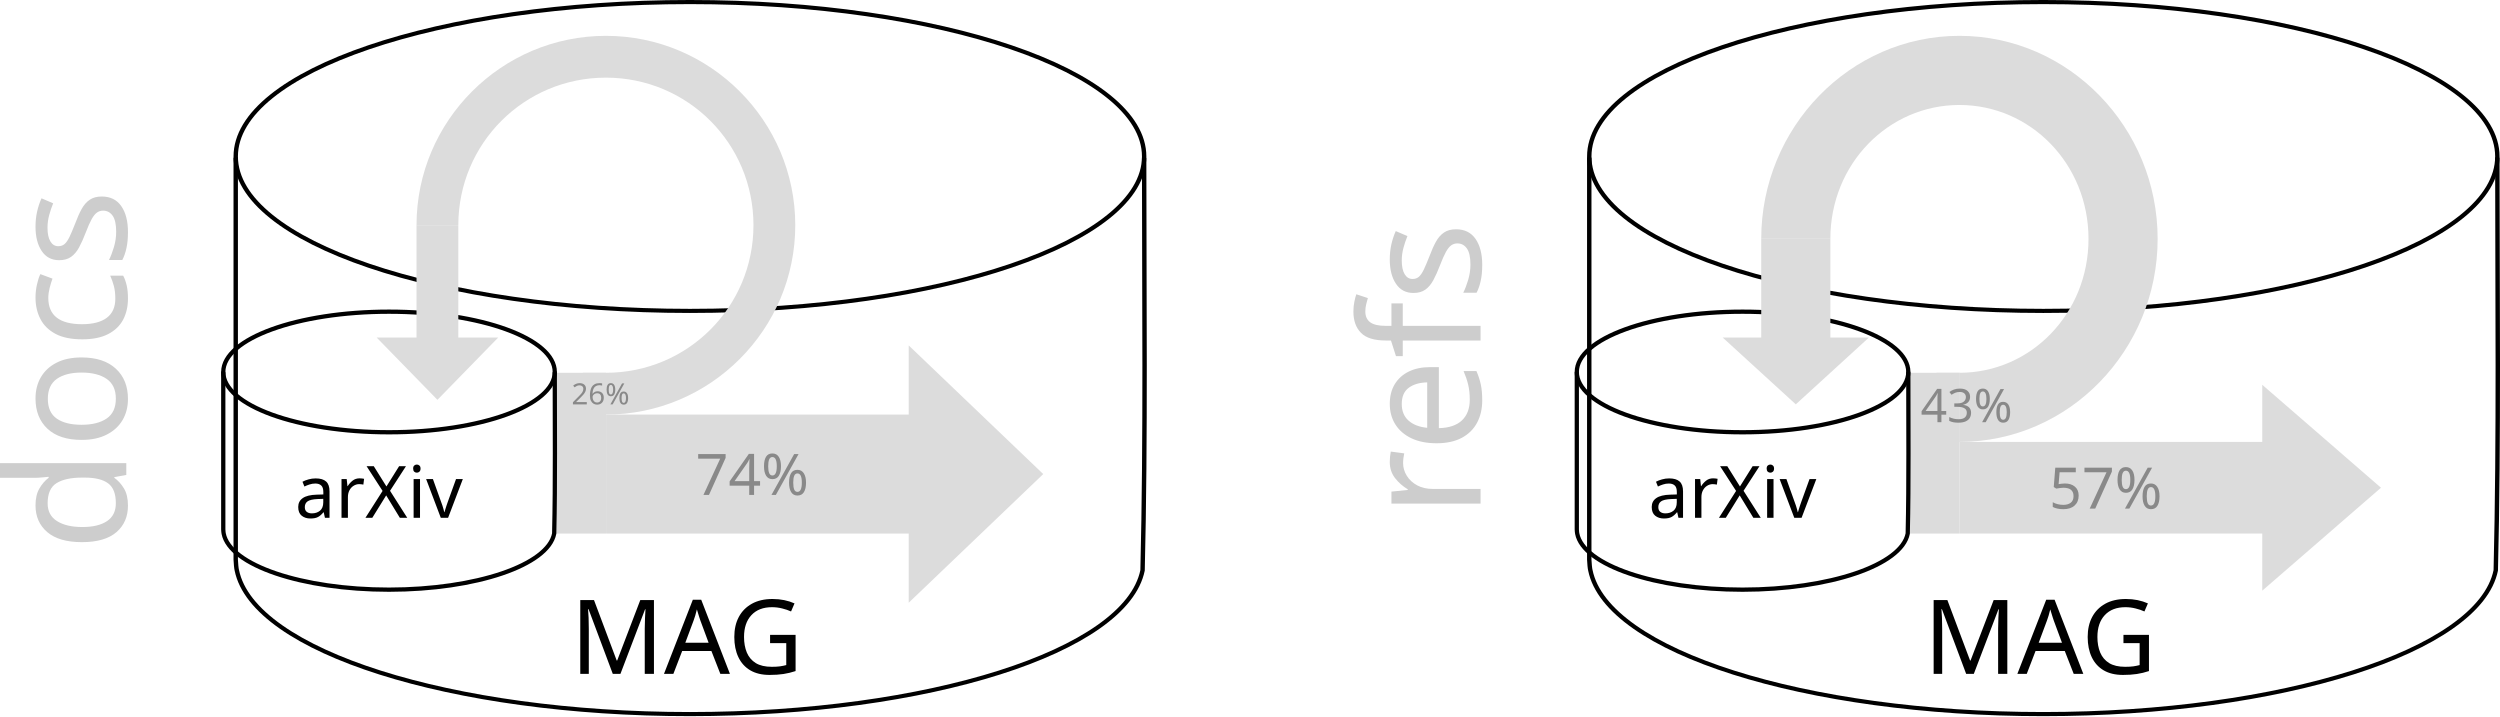
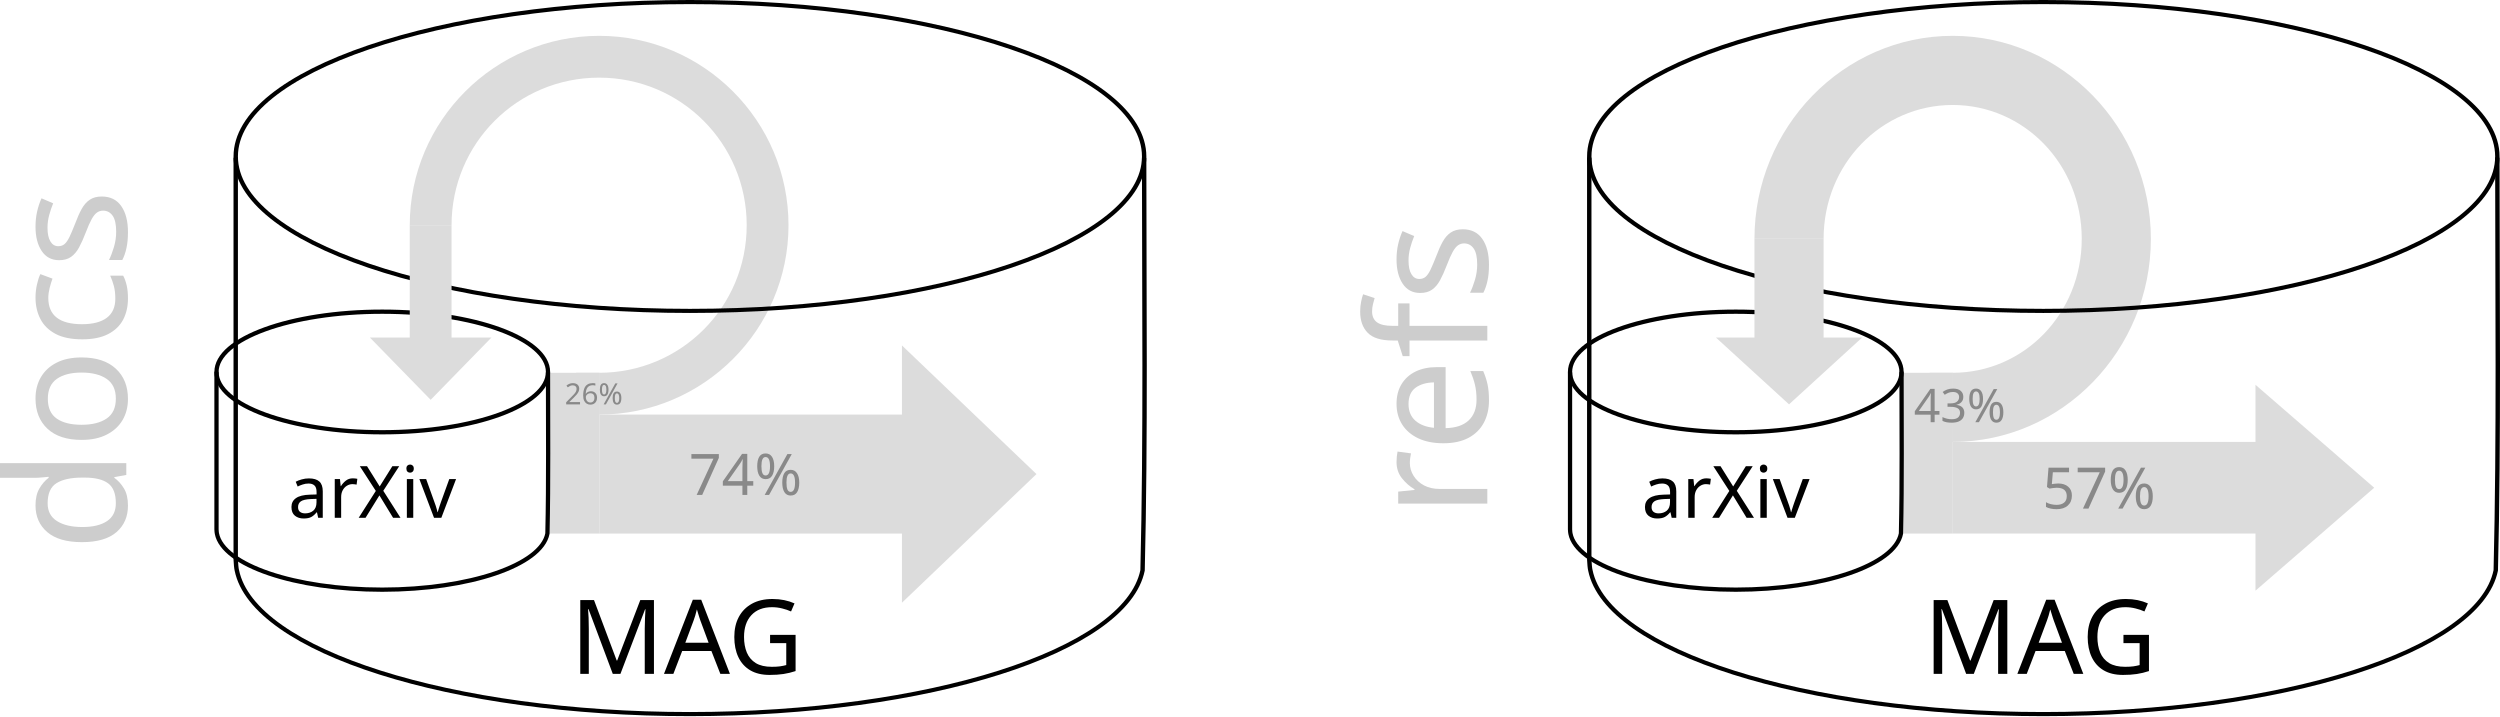
<svg xmlns="http://www.w3.org/2000/svg" width="586.446mm" height="167.995mm" viewBox="0 0 586.446 167.995" version="1.1" id="svg8">
  <defs id="defs2">
    <marker orient="auto" refY="0" refX="0" id="TriangleOutL" style="overflow:visible">
      <path id="path1068" d="M 5.77,0 -2.88,5 V -5 Z" style="fill:#000000;fill-opacity:1;fill-rule:evenodd;stroke:#000000;stroke-width:1pt;stroke-opacity:1" transform="scale(0.8)" />
    </marker>
    <marker orient="auto" refY="0" refX="0" id="Arrow2Lend" style="overflow:visible">
      <path id="path947" style="fill:#000000;fill-opacity:1;fill-rule:evenodd;stroke:#000000;stroke-width:0.625;stroke-linejoin:round;stroke-opacity:1" d="M 8.719,4.034 -2.207,0.016 8.719,-4.002 c -1.745,2.372 -1.735,5.617 -6e-7,8.035 z" transform="matrix(-1.1,0,0,-1.1,-1.1,0)" />
    </marker>
    <marker orient="auto" refY="0" refX="0" id="Arrow1Lend" style="overflow:visible">
      <path id="path929" d="M 0,0 5,-5 -12.5,0 5,5 Z" style="fill:#000000;fill-opacity:1;fill-rule:evenodd;stroke:#000000;stroke-width:1pt;stroke-opacity:1" transform="matrix(-0.8,0,0,-0.8,-10,0)" />
    </marker>
    <marker orient="auto" refY="0" refX="0" id="Arrow1Lend-4" style="overflow:visible">
      <path id="path929-1" d="M 0,0 5,-5 -12.5,0 5,5 Z" style="fill:#000000;fill-opacity:1;fill-rule:evenodd;stroke:#000000;stroke-width:1pt;stroke-opacity:1" transform="matrix(-0.8,0,0,-0.8,-10,0)" />
    </marker>
    <marker orient="auto" refY="0" refX="0" id="Arrow1Lend-0" style="overflow:visible">
      <path id="path929-9" d="M 0,0 5,-5 -12.5,0 5,5 Z" style="fill:#000000;fill-opacity:1;fill-rule:evenodd;stroke:#000000;stroke-width:1pt;stroke-opacity:1" transform="matrix(-0.8,0,0,-0.8,-10,0)" />
    </marker>
    <marker orient="auto" refY="0" refX="0" id="Arrow1Lend-4-7" style="overflow:visible">
      <path id="path929-1-1" d="M 0,0 5,-5 -12.5,0 5,5 Z" style="fill:#000000;fill-opacity:1;fill-rule:evenodd;stroke:#000000;stroke-width:1pt;stroke-opacity:1" transform="matrix(-0.8,0,0,-0.8,-10,0)" />
    </marker>
    <marker orient="auto" refY="0" refX="0" id="Arrow1Lend-4-7-8" style="overflow:visible">
      <path id="path929-1-1-0" d="M 0,0 5,-5 -12.5,0 5,5 Z" style="fill:#000000;fill-opacity:1;fill-rule:evenodd;stroke:#000000;stroke-width:1pt;stroke-opacity:1" transform="matrix(-0.8,0,0,-0.8,-10,0)" />
    </marker>
    <marker orient="auto" refY="0" refX="0" id="Arrow1Lend-4-7-8-2" style="overflow:visible">
      <path id="path929-1-1-0-1" d="M 0,0 5,-5 -12.5,0 5,5 Z" style="fill:#000000;fill-opacity:1;fill-rule:evenodd;stroke:#000000;stroke-width:1pt;stroke-opacity:1" transform="matrix(-0.8,0,0,-0.8,-10,0)" />
    </marker>
    <marker orient="auto" refY="0" refX="0" id="Arrow1Lend-4-7-7" style="overflow:visible">
      <path id="path929-1-1-5" d="M 0,0 5,-5 -12.5,0 5,5 Z" style="fill:#000000;fill-opacity:1;fill-rule:evenodd;stroke:#000000;stroke-width:1pt;stroke-opacity:1" transform="matrix(-0.8,0,0,-0.8,-10,0)" />
    </marker>
    <marker orient="auto" refY="0" refX="0" id="Arrow1Lend-0-1" style="overflow:visible">
      <path id="path929-9-7" d="M 0,0 5,-5 -12.5,0 5,5 Z" style="fill:#000000;fill-opacity:1;fill-rule:evenodd;stroke:#000000;stroke-width:1pt;stroke-opacity:1" transform="matrix(-0.8,0,0,-0.8,-10,0)" />
    </marker>
    <marker orient="auto" refY="0" refX="0" id="Arrow1Lend-4-4" style="overflow:visible">
      <path id="path929-1-17" d="M 0,0 5,-5 -12.5,0 5,5 Z" style="fill:#000000;fill-opacity:1;fill-rule:evenodd;stroke:#000000;stroke-width:1pt;stroke-opacity:1" transform="matrix(-0.8,0,0,-0.8,-10,0)" />
    </marker>
    <marker orient="auto" refY="0" refX="0" id="Arrow1Lend-1" style="overflow:visible">
      <path id="path929-11" d="M 0,0 5,-5 -12.5,0 5,5 Z" style="fill:#000000;fill-opacity:1;fill-rule:evenodd;stroke:#000000;stroke-width:1pt;stroke-opacity:1" transform="matrix(-0.8,0,0,-0.8,-10,0)" />
    </marker>
    <marker orient="auto" refY="0" refX="0" id="Arrow1Lend-4-7-8-2-9" style="overflow:visible">
      <path id="path929-1-1-0-1-4" d="M 0,0 5,-5 -12.5,0 5,5 Z" style="fill:#000000;fill-opacity:1;fill-rule:evenodd;stroke:#000000;stroke-width:1pt;stroke-opacity:1" transform="matrix(-0.8,0,0,-0.8,-10,0)" />
    </marker>
    <marker orient="auto" refY="0" refX="0" id="Arrow1Lend-0-7" style="overflow:visible">
      <path id="path929-9-1" d="M 0,0 5,-5 -12.5,0 5,5 Z" style="fill:#ff0f0f;fill-opacity:1;fill-rule:evenodd;stroke:#ff0f0f;stroke-width:1pt;stroke-opacity:1" transform="matrix(-0.8,0,0,-0.8,-10,0)" />
    </marker>
    <marker orient="auto" refY="0" refX="0" id="Arrow1Lend-0-7-3" style="overflow:visible">
      <path id="path929-9-1-3" d="M 0,0 5,-5 -12.5,0 5,5 Z" style="fill:#ff0f0f;fill-opacity:1;fill-rule:evenodd;stroke:#ff0f0f;stroke-width:1pt;stroke-opacity:1" transform="matrix(-0.8,0,0,-0.8,-10,0)" />
    </marker>
    <marker orient="auto" refY="0" refX="0" id="Arrow1Lend-0-7-5" style="overflow:visible">
      <path id="path929-9-1-1" d="M 0,0 5,-5 -12.5,0 5,5 Z" style="fill:#ff0f0f;fill-opacity:1;fill-rule:evenodd;stroke:#ff0f0f;stroke-width:1pt;stroke-opacity:1" transform="matrix(-0.8,0,0,-0.8,-10,0)" />
    </marker>
    <marker orient="auto" refY="0" refX="0" id="Arrow1Lend-0-7-5-8" style="overflow:visible">
      <path id="path929-9-1-1-7" d="M 0,0 5,-5 -12.5,0 5,5 Z" style="fill:#ff0f0f;fill-opacity:1;fill-rule:evenodd;stroke:#ff0f0f;stroke-width:1pt;stroke-opacity:1" transform="matrix(-0.8,0,0,-0.8,-10,0)" />
    </marker>
    <marker style="overflow:visible" id="TriangleOutL-8" refX="0" refY="0" orient="auto">
      <path transform="scale(0.8)" style="fill:#000000;fill-opacity:1;fill-rule:evenodd;stroke:#000000;stroke-width:1pt;stroke-opacity:1" d="M 5.77,0 -2.88,5 V -5 Z" id="path1068-4" />
    </marker>
    <marker style="overflow:visible" id="Arrow2Lend-5" refX="0" refY="0" orient="auto">
      <path transform="matrix(-1.1,0,0,-1.1,-1.1,0)" d="M 8.719,4.034 -2.207,0.016 8.719,-4.002 c -1.745,2.372 -1.735,5.617 -6e-7,8.035 z" style="fill:#000000;fill-opacity:1;fill-rule:evenodd;stroke:#000000;stroke-width:0.625;stroke-linejoin:round;stroke-opacity:1" id="path947-0" />
    </marker>
    <marker style="overflow:visible" id="Arrow1Lend-3" refX="0" refY="0" orient="auto">
      <path transform="matrix(-0.8,0,0,-0.8,-10,0)" style="fill:#000000;fill-opacity:1;fill-rule:evenodd;stroke:#000000;stroke-width:1pt;stroke-opacity:1" d="M 0,0 5,-5 -12.5,0 5,5 Z" id="path929-6" />
    </marker>
    <marker style="overflow:visible" id="Arrow1Lend-4-1" refX="0" refY="0" orient="auto">
      <path transform="matrix(-0.8,0,0,-0.8,-10,0)" style="fill:#000000;fill-opacity:1;fill-rule:evenodd;stroke:#000000;stroke-width:1pt;stroke-opacity:1" d="M 0,0 5,-5 -12.5,0 5,5 Z" id="path929-1-0" />
    </marker>
    <marker style="overflow:visible" id="Arrow1Lend-0-6" refX="0" refY="0" orient="auto">
      <path transform="matrix(-0.8,0,0,-0.8,-10,0)" style="fill:#000000;fill-opacity:1;fill-rule:evenodd;stroke:#000000;stroke-width:1pt;stroke-opacity:1" d="M 0,0 5,-5 -12.5,0 5,5 Z" id="path929-9-3" />
    </marker>
    <marker style="overflow:visible" id="Arrow1Lend-4-7-2" refX="0" refY="0" orient="auto">
      <path transform="matrix(-0.8,0,0,-0.8,-10,0)" style="fill:#000000;fill-opacity:1;fill-rule:evenodd;stroke:#000000;stroke-width:1pt;stroke-opacity:1" d="M 0,0 5,-5 -12.5,0 5,5 Z" id="path929-1-1-06" />
    </marker>
    <marker style="overflow:visible" id="Arrow1Lend-4-7-8-1" refX="0" refY="0" orient="auto">
      <path transform="matrix(-0.8,0,0,-0.8,-10,0)" style="fill:#000000;fill-opacity:1;fill-rule:evenodd;stroke:#000000;stroke-width:1pt;stroke-opacity:1" d="M 0,0 5,-5 -12.5,0 5,5 Z" id="path929-1-1-0-5" />
    </marker>
    <marker style="overflow:visible" id="Arrow1Lend-4-7-8-2-5" refX="0" refY="0" orient="auto">
      <path transform="matrix(-0.8,0,0,-0.8,-10,0)" style="fill:#000000;fill-opacity:1;fill-rule:evenodd;stroke:#000000;stroke-width:1pt;stroke-opacity:1" d="M 0,0 5,-5 -12.5,0 5,5 Z" id="path929-1-1-0-1-47" />
    </marker>
    <marker style="overflow:visible" id="Arrow1Lend-4-7-7-6" refX="0" refY="0" orient="auto">
      <path transform="matrix(-0.8,0,0,-0.8,-10,0)" style="fill:#000000;fill-opacity:1;fill-rule:evenodd;stroke:#000000;stroke-width:1pt;stroke-opacity:1" d="M 0,0 5,-5 -12.5,0 5,5 Z" id="path929-1-1-5-5" />
    </marker>
    <marker style="overflow:visible" id="Arrow1Lend-0-1-6" refX="0" refY="0" orient="auto">
      <path transform="matrix(-0.8,0,0,-0.8,-10,0)" style="fill:#000000;fill-opacity:1;fill-rule:evenodd;stroke:#000000;stroke-width:1pt;stroke-opacity:1" d="M 0,0 5,-5 -12.5,0 5,5 Z" id="path929-9-7-9" />
    </marker>
    <marker style="overflow:visible" id="Arrow1Lend-4-4-3" refX="0" refY="0" orient="auto">
      <path transform="matrix(-0.8,0,0,-0.8,-10,0)" style="fill:#000000;fill-opacity:1;fill-rule:evenodd;stroke:#000000;stroke-width:1pt;stroke-opacity:1" d="M 0,0 5,-5 -12.5,0 5,5 Z" id="path929-1-17-7" />
    </marker>
    <marker style="overflow:visible" id="Arrow1Lend-1-4" refX="0" refY="0" orient="auto">
      <path transform="matrix(-0.8,0,0,-0.8,-10,0)" style="fill:#000000;fill-opacity:1;fill-rule:evenodd;stroke:#000000;stroke-width:1pt;stroke-opacity:1" d="M 0,0 5,-5 -12.5,0 5,5 Z" id="path929-11-5" />
    </marker>
    <marker style="overflow:visible" id="Arrow1Lend-4-7-8-2-9-2" refX="0" refY="0" orient="auto">
      <path transform="matrix(-0.8,0,0,-0.8,-10,0)" style="fill:#000000;fill-opacity:1;fill-rule:evenodd;stroke:#000000;stroke-width:1pt;stroke-opacity:1" d="M 0,0 5,-5 -12.5,0 5,5 Z" id="path929-1-1-0-1-4-5" />
    </marker>
    <marker style="overflow:visible" id="Arrow1Lend-0-7-4" refX="0" refY="0" orient="auto">
      <path transform="matrix(-0.8,0,0,-0.8,-10,0)" style="fill:#ff0f0f;fill-opacity:1;fill-rule:evenodd;stroke:#ff0f0f;stroke-width:1pt;stroke-opacity:1" d="M 0,0 5,-5 -12.5,0 5,5 Z" id="path929-9-1-7" />
    </marker>
    <marker style="overflow:visible" id="Arrow1Lend-0-7-3-4" refX="0" refY="0" orient="auto">
      <path transform="matrix(-0.8,0,0,-0.8,-10,0)" style="fill:#ff0f0f;fill-opacity:1;fill-rule:evenodd;stroke:#ff0f0f;stroke-width:1pt;stroke-opacity:1" d="M 0,0 5,-5 -12.5,0 5,5 Z" id="path929-9-1-3-4" />
    </marker>
    <marker style="overflow:visible" id="Arrow1Lend-0-7-5-3" refX="0" refY="0" orient="auto">
      <path transform="matrix(-0.8,0,0,-0.8,-10,0)" style="fill:#ff0f0f;fill-opacity:1;fill-rule:evenodd;stroke:#ff0f0f;stroke-width:1pt;stroke-opacity:1" d="M 0,0 5,-5 -12.5,0 5,5 Z" id="path929-9-1-1-0" />
    </marker>
    <marker style="overflow:visible" id="Arrow1Lend-0-7-5-8-7" refX="0" refY="0" orient="auto">
      <path transform="matrix(-0.8,0,0,-0.8,-10,0)" style="fill:#ff0f0f;fill-opacity:1;fill-rule:evenodd;stroke:#ff0f0f;stroke-width:1pt;stroke-opacity:1" d="M 0,0 5,-5 -12.5,0 5,5 Z" id="path929-9-1-1-7-8" />
    </marker>
    <marker style="overflow:visible" id="TriangleOutL-6" refX="0" refY="0" orient="auto">
      <path transform="scale(0.8)" style="fill:#000000;fill-opacity:1;fill-rule:evenodd;stroke:#000000;stroke-width:1pt;stroke-opacity:1" d="M 5.77,0 -2.88,5 V -5 Z" id="path1068-49" />
    </marker>
    <marker style="overflow:visible" id="Arrow2Lend-50" refX="0" refY="0" orient="auto">
      <path transform="matrix(-1.1,0,0,-1.1,-1.1,0)" d="M 8.719,4.034 -2.207,0.016 8.719,-4.002 c -1.745,2.372 -1.735,5.617 -6e-7,8.035 z" style="fill:#000000;fill-opacity:1;fill-rule:evenodd;stroke:#000000;stroke-width:0.625;stroke-linejoin:round;stroke-opacity:1" id="path947-4" />
    </marker>
    <marker style="overflow:visible" id="Arrow1Lend-8" refX="0" refY="0" orient="auto">
      <path transform="matrix(-0.8,0,0,-0.8,-10,0)" style="fill:#000000;fill-opacity:1;fill-rule:evenodd;stroke:#000000;stroke-width:1pt;stroke-opacity:1" d="M 0,0 5,-5 -12.5,0 5,5 Z" id="path929-7" />
    </marker>
    <marker style="overflow:visible" id="Arrow1Lend-4-17" refX="0" refY="0" orient="auto">
      <path transform="matrix(-0.8,0,0,-0.8,-10,0)" style="fill:#000000;fill-opacity:1;fill-rule:evenodd;stroke:#000000;stroke-width:1pt;stroke-opacity:1" d="M 0,0 5,-5 -12.5,0 5,5 Z" id="path929-1-2" />
    </marker>
    <marker style="overflow:visible" id="Arrow1Lend-0-72" refX="0" refY="0" orient="auto">
      <path transform="matrix(-0.8,0,0,-0.8,-10,0)" style="fill:#000000;fill-opacity:1;fill-rule:evenodd;stroke:#000000;stroke-width:1pt;stroke-opacity:1" d="M 0,0 5,-5 -12.5,0 5,5 Z" id="path929-9-2" />
    </marker>
    <marker style="overflow:visible" id="Arrow1Lend-4-7-6" refX="0" refY="0" orient="auto">
      <path transform="matrix(-0.8,0,0,-0.8,-10,0)" style="fill:#000000;fill-opacity:1;fill-rule:evenodd;stroke:#000000;stroke-width:1pt;stroke-opacity:1" d="M 0,0 5,-5 -12.5,0 5,5 Z" id="path929-1-1-1" />
    </marker>
    <marker style="overflow:visible" id="Arrow1Lend-4-7-8-0" refX="0" refY="0" orient="auto">
      <path transform="matrix(-0.8,0,0,-0.8,-10,0)" style="fill:#000000;fill-opacity:1;fill-rule:evenodd;stroke:#000000;stroke-width:1pt;stroke-opacity:1" d="M 0,0 5,-5 -12.5,0 5,5 Z" id="path929-1-1-0-6" />
    </marker>
    <marker style="overflow:visible" id="Arrow1Lend-4-7-8-2-1" refX="0" refY="0" orient="auto">
      <path transform="matrix(-0.8,0,0,-0.8,-10,0)" style="fill:#000000;fill-opacity:1;fill-rule:evenodd;stroke:#000000;stroke-width:1pt;stroke-opacity:1" d="M 0,0 5,-5 -12.5,0 5,5 Z" id="path929-1-1-0-1-5" />
    </marker>
    <marker style="overflow:visible" id="Arrow1Lend-4-7-7-9" refX="0" refY="0" orient="auto">
      <path transform="matrix(-0.8,0,0,-0.8,-10,0)" style="fill:#000000;fill-opacity:1;fill-rule:evenodd;stroke:#000000;stroke-width:1pt;stroke-opacity:1" d="M 0,0 5,-5 -12.5,0 5,5 Z" id="path929-1-1-5-4" />
    </marker>
    <marker style="overflow:visible" id="Arrow1Lend-0-1-9" refX="0" refY="0" orient="auto">
      <path transform="matrix(-0.8,0,0,-0.8,-10,0)" style="fill:#000000;fill-opacity:1;fill-rule:evenodd;stroke:#000000;stroke-width:1pt;stroke-opacity:1" d="M 0,0 5,-5 -12.5,0 5,5 Z" id="path929-9-7-0" />
    </marker>
    <marker style="overflow:visible" id="Arrow1Lend-4-4-9" refX="0" refY="0" orient="auto">
      <path transform="matrix(-0.8,0,0,-0.8,-10,0)" style="fill:#000000;fill-opacity:1;fill-rule:evenodd;stroke:#000000;stroke-width:1pt;stroke-opacity:1" d="M 0,0 5,-5 -12.5,0 5,5 Z" id="path929-1-17-1" />
    </marker>
    <marker style="overflow:visible" id="Arrow1Lend-1-7" refX="0" refY="0" orient="auto">
      <path transform="matrix(-0.8,0,0,-0.8,-10,0)" style="fill:#000000;fill-opacity:1;fill-rule:evenodd;stroke:#000000;stroke-width:1pt;stroke-opacity:1" d="M 0,0 5,-5 -12.5,0 5,5 Z" id="path929-11-7" />
    </marker>
    <marker style="overflow:visible" id="Arrow1Lend-4-7-8-2-9-1" refX="0" refY="0" orient="auto">
      <path transform="matrix(-0.8,0,0,-0.8,-10,0)" style="fill:#000000;fill-opacity:1;fill-rule:evenodd;stroke:#000000;stroke-width:1pt;stroke-opacity:1" d="M 0,0 5,-5 -12.5,0 5,5 Z" id="path929-1-1-0-1-4-1" />
    </marker>
    <marker style="overflow:visible" id="Arrow1Lend-0-7-59" refX="0" refY="0" orient="auto">
      <path transform="matrix(-0.8,0,0,-0.8,-10,0)" style="fill:#ff0f0f;fill-opacity:1;fill-rule:evenodd;stroke:#ff0f0f;stroke-width:1pt;stroke-opacity:1" d="M 0,0 5,-5 -12.5,0 5,5 Z" id="path929-9-1-77" />
    </marker>
    <marker style="overflow:visible" id="Arrow1Lend-0-7-3-6" refX="0" refY="0" orient="auto">
      <path transform="matrix(-0.8,0,0,-0.8,-10,0)" style="fill:#ff0f0f;fill-opacity:1;fill-rule:evenodd;stroke:#ff0f0f;stroke-width:1pt;stroke-opacity:1" d="M 0,0 5,-5 -12.5,0 5,5 Z" id="path929-9-1-3-7" />
    </marker>
    <marker style="overflow:visible" id="Arrow1Lend-0-7-5-36" refX="0" refY="0" orient="auto">
      <path transform="matrix(-0.8,0,0,-0.8,-10,0)" style="fill:#ff0f0f;fill-opacity:1;fill-rule:evenodd;stroke:#ff0f0f;stroke-width:1pt;stroke-opacity:1" d="M 0,0 5,-5 -12.5,0 5,5 Z" id="path929-9-1-1-5" />
    </marker>
    <marker style="overflow:visible" id="Arrow1Lend-0-7-5-8-6" refX="0" refY="0" orient="auto">
      <path transform="matrix(-0.8,0,0,-0.8,-10,0)" style="fill:#ff0f0f;fill-opacity:1;fill-rule:evenodd;stroke:#ff0f0f;stroke-width:1pt;stroke-opacity:1" d="M 0,0 5,-5 -12.5,0 5,5 Z" id="path929-9-1-1-7-3" />
    </marker>
  </defs>
  <g id="layer1" transform="translate(1899.983,2645.301)">
    <text xml:space="preserve" style="font-style:normal;font-weight:normal;font-size:11.116px;line-height:1.25;font-family:sans-serif;letter-spacing:0px;word-spacing:0px;fill:#000000;fill-opacity:1;stroke:none;stroke-width:0.265" x="-1766.222" y="-2487.226" id="text886-3-3-8-4">
      <tspan id="tspan884-8-7-7-3" x="-1766.222" y="-2487.226" style="font-size:24.252px;stroke-width:0.265">MAG</tspan>
    </text>
+     <path style="color:#000000;font-style:normal;font-variant:normal;font-weight:normal;font-stretch:normal;font-size:medium;line-height:normal;font-family:sans-serif;font-variant-ligatures:normal;font-variant-position:normal;font-variant-caps:normal;font-variant-numeric:normal;font-variant-alternates:normal;font-feature-settings:normal;text-indent:0;text-align:start;text-decoration:none;text-decoration-line:none;text-decoration-style:solid;text-decoration-color:#000000;letter-spacing:normal;word-spacing:normal;text-transform:none;writing-mode:lr-tb;direction:ltr;text-orientation:mixed;dominant-baseline:auto;baseline-shift:baseline;text-anchor:start;white-space:normal;shape-padding:0;clip-rule:nonzero;display:inline;overflow:visible;visibility:visible;opacity:1;isolation:auto;mix-blend-mode:normal;color-interpolation:sRGB;color-interpolation-filters:linearRGB;solid-color:#000000;solid-opacity:1;vector-effect:none;fill:#dcdcdc;fill-opacity:1;fill-rule:nonzero;stroke:none;stroke-width:9.805;stroke-linecap:butt;stroke-linejoin:miter;stroke-miterlimit:4;stroke-dasharray:none;stroke-dashoffset:0;stroke-opacity:1;color-rendering:auto;image-rendering:auto;shape-rendering:auto;text-rendering:auto;enable-background:accumulate" d="m -1759.441,-2548.048 c 24.476,0 44.424,-19.946 44.424,-44.422 0,-24.476 -19.948,-44.424 -44.424,-44.424 -24.476,0 -44.422,19.948 -44.422,44.424 m 0,0 h 9.805 c 0,-19.177 15.441,-34.617 34.617,-34.617 19.177,0 34.617,15.441 34.617,34.617 0,19.177 -15.441,34.615 -34.617,34.615 v 9.807" id="path5967" />
    <g id="g4044" transform="matrix(2.740293,0,0,2.561359,-1121.831,-2945.978)" style="stroke-width:0.377">
      <path id="path858-3-3-5" d="m -263.788,131.912 v 36.734 c 0.011,0.33 0.057,0.84 0.095,0.979 1.415,7.413 18.359,13.164 38.787,13.164 20.413,-0.008 37.334,-5.757 38.747,-13.164 0.282,-12.254 0.135,-25.215 0.135,-37.713" style="fill:none;fill-opacity:1;stroke:#000000;stroke-width:0.377;stroke-linecap:round;stroke-linejoin:round;stroke-miterlimit:4;stroke-dasharray:none;stroke-dashoffset:0;stroke-opacity:1" />
      <ellipse ry="14.143" rx="38.882" cy="131.721" cx="-224.905" id="path858-7-8" style="fill:none;fill-opacity:1;stroke:#000000;stroke-width:0.377;stroke-linecap:round;stroke-linejoin:round;stroke-miterlimit:4;stroke-dasharray:none;stroke-dashoffset:0;stroke-opacity:1" />
    </g>
-     <path style="color:#000000;font-style:normal;font-variant:normal;font-weight:normal;font-stretch:normal;font-size:medium;line-height:normal;font-family:sans-serif;font-variant-ligatures:normal;font-variant-position:normal;font-variant-caps:normal;font-variant-numeric:normal;font-variant-alternates:normal;font-feature-settings:normal;text-indent:0;text-align:start;text-decoration:none;text-decoration-line:none;text-decoration-style:solid;text-decoration-color:#000000;letter-spacing:normal;word-spacing:normal;text-transform:none;writing-mode:lr-tb;direction:ltr;text-orientation:mixed;dominant-baseline:auto;baseline-shift:baseline;text-anchor:start;white-space:normal;shape-padding:0;clip-rule:nonzero;display:inline;overflow:visible;visibility:visible;opacity:1;isolation:auto;mix-blend-mode:normal;color-interpolation:sRGB;color-interpolation-filters:linearRGB;solid-color:#000000;solid-opacity:1;vector-effect:none;fill:#dcdcdc;fill-opacity:1;fill-rule:nonzero;stroke:none;stroke-width:9.805;stroke-linecap:butt;stroke-linejoin:miter;stroke-miterlimit:4;stroke-dasharray:none;stroke-dashoffset:0;stroke-opacity:1;color-rendering:auto;image-rendering:auto;shape-rendering:auto;text-rendering:auto;enable-background:accumulate" d="m -1757.854,-2548.048 c 24.476,0 44.424,-19.946 44.424,-44.422 0,-24.476 -19.948,-44.424 -44.424,-44.424 -24.476,0 -44.422,19.948 -44.422,44.424 m 0,0 h 9.805 c 0,-19.177 15.441,-34.617 34.617,-34.617 19.177,0 34.617,15.441 34.617,34.617 0,19.177 -15.441,34.615 -34.617,34.615 v 9.807" id="path5967" />
-     <rect style="fill:#dcdcdc;fill-opacity:1;stroke:none;stroke-width:1;stroke-linecap:round;stroke-linejoin:round;stroke-miterlimit:4;stroke-dasharray:12, 12;stroke-dashoffset:0;stroke-opacity:1" id="rect3566-2-3" width="12.03" height="37.713" x="-1769.844" y="-2557.853" />
-     <g id="g1393">
-       <path id="path858-3-3" d="m -1847.61,-2557.854 v 36.734 c 0.011,0.33 0.057,0.84 0.095,0.979 1.415,7.413 18.359,13.164 38.787,13.164 20.413,-0.01 37.334,-5.757 38.747,-13.164 0.281,-12.254 0.135,-25.215 0.135,-37.713" style="fill:none;fill-opacity:1;stroke:#000000;stroke-width:1;stroke-linecap:round;stroke-linejoin:round;stroke-miterlimit:4;stroke-dasharray:none;stroke-dashoffset:0;stroke-opacity:1" />
-       <ellipse ry="14.143" rx="38.882" cy="-2558.044" cx="-1808.727" id="path858-7" style="fill:none;fill-opacity:1;stroke:#000000;stroke-width:1;stroke-linecap:round;stroke-linejoin:round;stroke-miterlimit:4;stroke-dasharray:none;stroke-dashoffset:0;stroke-opacity:1" />
-     </g>
-     <text xml:space="preserve" style="font-style:normal;font-weight:normal;font-size:7.761px;line-height:1.25;font-family:sans-serif;letter-spacing:0px;word-spacing:0px;fill:#000000;fill-opacity:1;stroke:none;stroke-width:0.265" x="-1830.808" y="-2523.843" id="text886-3-3-8">
-       <tspan id="tspan884-8-7-7" x="-1830.808" y="-2523.843" style="font-size:16.933px;stroke-width:0.265">arXiv</tspan>
-     </text>
-     <path style="fill:#dcdcdc;fill-opacity:1;stroke:none;stroke-width:1;stroke-linecap:round;stroke-linejoin:round;stroke-miterlimit:4;stroke-dasharray:12, 12;stroke-dashoffset:0;stroke-opacity:1" d="m -1757.815,-2557.853 v 9.805 h -5.428 v -9.805 z" id="rect3566-2-3-7" />
-     <rect style="fill:#dcdcdc;fill-opacity:1;stroke:none;stroke-width:1;stroke-linecap:round;stroke-linejoin:round;stroke-miterlimit:4;stroke-dasharray:12, 12;stroke-dashoffset:0;stroke-opacity:1" id="rect3566-2-3-7-5" width="71.454" height="27.908" x="-1757.813" y="-2548.048" />
-     <g transform="translate(54.66669,-2257.269)" id="g5926-27" style="fill:#dcdcdc;fill-opacity:1;stroke:none">
-       <path style="fill:#dcdcdc;fill-opacity:1;fill-rule:evenodd;stroke:none;stroke-width:2.852pt;stroke-opacity:1" d="m -1852.038,-294.239 -14.26,-14.616 h 28.52 z" id="path5932-0" />
-     </g>
-     <g transform="matrix(2.566161,0,0,2.116262,3097.462,-1906.58)" id="g5926-9" style="fill:#dcdcdc;fill-opacity:1;stroke:none;stroke-width:0.429">
-       <path style="fill:#dcdcdc;fill-opacity:1;fill-rule:evenodd;stroke:none;stroke-width:1.224pt;stroke-opacity:1" d="m -1852.076,-296.52 -12.297,14.26 v -28.52 z" id="path5932-3" />
-     </g>
-     <text xml:space="preserve" style="font-style:normal;font-weight:normal;font-size:4.621px;line-height:1.25;font-family:sans-serif;letter-spacing:0px;word-spacing:0px;fill:#898989;fill-opacity:1;stroke:none;stroke-width:0.265" x="-1736.802" y="-2529.2" id="text3500-7-6">
-       <tspan id="tspan3498-9-0" x="-1736.802" y="-2529.2" style="font-size:13.443px;fill:#898989;fill-opacity:1;stroke-width:0.265">74%</tspan>
-     </text>
-     <text xml:space="preserve" style="font-style:normal;font-weight:normal;font-size:2.369px;line-height:1.25;font-family:sans-serif;letter-spacing:0px;word-spacing:0px;fill:#898989;fill-opacity:1;stroke:none;stroke-width:0.265" x="-1765.915" y="-2550.442" id="text3500-7-6-6">
-       <tspan id="tspan3498-9-0-2" x="-1765.915" y="-2550.442" style="font-size:6.891px;fill:#898989;fill-opacity:1;stroke-width:0.265">26%</tspan>
-     </text>
-     <path style="fill:#dcdcdc;fill-opacity:1;stroke:none;stroke-width:1;stroke-linecap:round;stroke-linejoin:round;stroke-miterlimit:4;stroke-dasharray:12, 12;stroke-dashoffset:0;stroke-opacity:1" d="m -1792.471,-2564.979 h -9.805 v -27.499 h 9.805 z" id="rect3566-2-3-7-1" />
    <text xml:space="preserve" style="font-style:normal;font-weight:normal;font-size:11.116px;line-height:1.25;font-family:sans-serif;letter-spacing:0px;word-spacing:0px;fill:#000000;fill-opacity:1;stroke:none;stroke-width:0.265" x="-1448.751" y="-2487.226" id="text886-3-3-8-4-2">
      <tspan id="tspan884-8-7-7-3-3" x="-1448.751" y="-2487.226" style="font-size:24.252px;stroke-width:0.265">MAG</tspan>
    </text>
+     <path style="color:#000000;font-style:normal;font-variant:normal;font-weight:normal;font-stretch:normal;font-size:medium;line-height:normal;font-family:sans-serif;font-variant-ligatures:normal;font-variant-position:normal;font-variant-caps:normal;font-variant-numeric:normal;font-variant-alternates:normal;font-feature-settings:normal;text-indent:0;text-align:start;text-decoration:none;text-decoration-line:none;text-decoration-style:solid;text-decoration-color:#000000;letter-spacing:normal;word-spacing:normal;text-transform:none;writing-mode:lr-tb;direction:ltr;text-orientation:mixed;dominant-baseline:auto;baseline-shift:baseline;text-anchor:start;white-space:normal;shape-padding:0;clip-rule:nonzero;display:inline;overflow:visible;visibility:visible;opacity:1;isolation:auto;mix-blend-mode:normal;color-interpolation:sRGB;color-interpolation-filters:linearRGB;solid-color:#000000;solid-opacity:1;vector-effect:none;fill:#dcdcdc;fill-opacity:1;fill-rule:nonzero;stroke:none;stroke-width:16.217;stroke-linecap:butt;stroke-linejoin:miter;stroke-miterlimit:4;stroke-dasharray:none;stroke-dashoffset:0;stroke-opacity:1;color-rendering:auto;image-rendering:auto;shape-rendering:auto;text-rendering:auto;enable-background:accumulate" d="m -1441.929,-2541.637 c 25.712,0 46.494,-21.546 46.494,-47.629 0,-26.083 -20.783,-47.629 -46.494,-47.629 -25.712,0 -46.494,21.546 -46.494,47.629 h 16.217 c 0,-17.57 13.589,-31.41 30.277,-31.41 16.688,0 30.277,13.84 30.277,31.41 0,17.57 -13.589,31.412 -30.277,31.412 z" id="path6255" />
    <g id="g4044-3" transform="matrix(2.739282,0,0,2.561359,-804.5879,-2945.978)" style="stroke-width:0.378">
      <path id="path858-3-3-5-6" d="m -263.788,131.912 v 36.734 c 0.011,0.33 0.057,0.84 0.095,0.979 1.415,7.413 18.359,13.164 38.787,13.164 20.413,-0.008 37.334,-5.757 38.747,-13.164 0.282,-12.254 0.135,-25.215 0.135,-37.713" style="fill:none;fill-opacity:1;stroke:#000000;stroke-width:0.378;stroke-linecap:round;stroke-linejoin:round;stroke-miterlimit:4;stroke-dasharray:none;stroke-dashoffset:0;stroke-opacity:1" />
      <ellipse ry="14.143" rx="38.882" cy="131.721" cx="-224.905" id="path858-7-8-1" style="fill:none;fill-opacity:1;stroke:#000000;stroke-width:0.378;stroke-linecap:round;stroke-linejoin:round;stroke-miterlimit:4;stroke-dasharray:none;stroke-dashoffset:0;stroke-opacity:1" />
    </g>
-     <path style="color:#000000;font-style:normal;font-variant:normal;font-weight:normal;font-stretch:normal;font-size:medium;line-height:normal;font-family:sans-serif;font-variant-ligatures:normal;font-variant-position:normal;font-variant-caps:normal;font-variant-numeric:normal;font-variant-alternates:normal;font-feature-settings:normal;text-indent:0;text-align:start;text-decoration:none;text-decoration-line:none;text-decoration-style:solid;text-decoration-color:#000000;letter-spacing:normal;word-spacing:normal;text-transform:none;writing-mode:lr-tb;direction:ltr;text-orientation:mixed;dominant-baseline:auto;baseline-shift:baseline;text-anchor:start;white-space:normal;shape-padding:0;clip-rule:nonzero;display:inline;overflow:visible;visibility:visible;opacity:1;isolation:auto;mix-blend-mode:normal;color-interpolation:sRGB;color-interpolation-filters:linearRGB;solid-color:#000000;solid-opacity:1;vector-effect:none;fill:#dcdcdc;fill-opacity:1;fill-rule:nonzero;stroke:none;stroke-width:16.217;stroke-linecap:butt;stroke-linejoin:miter;stroke-miterlimit:4;stroke-dasharray:none;stroke-dashoffset:0;stroke-opacity:1;color-rendering:auto;image-rendering:auto;shape-rendering:auto;text-rendering:auto;enable-background:accumulate" d="m -1440.342,-2541.637 c 25.712,0 46.494,-21.546 46.494,-47.629 0,-26.083 -20.783,-47.629 -46.494,-47.629 -25.712,0 -46.494,21.546 -46.494,47.629 h 16.217 c 0,-17.57 13.589,-31.41 30.277,-31.41 16.688,0 30.277,13.84 30.277,31.41 0,17.57 -13.589,31.412 -30.277,31.412 z" id="path6255" />
-     <rect style="fill:#dcdcdc;fill-opacity:1;stroke:none;stroke-width:1;stroke-linecap:round;stroke-linejoin:round;stroke-miterlimit:4;stroke-dasharray:12, 12;stroke-dashoffset:0;stroke-opacity:1" id="rect3566-2-3-1" width="12.03" height="37.713" x="-1452.339" y="-2557.853" />
-     <g id="g1397">
+     <rect style="fill:#dcdcdc;fill-opacity:1;stroke:none;stroke-width:1;stroke-linecap:round;stroke-linejoin:round;stroke-miterlimit:4;stroke-dasharray:12, 12;stroke-dashoffset:0;stroke-opacity:1" id="rect3566-2-3-1" width="12.03" height="37.713" x="-1453.926" y="-2557.853" />
+     <g id="g1397" transform="translate(-1.5875)">
      <path id="path858-3-3-7" d="m -1530.1,-2557.854 v 36.734 c 0.011,0.33 0.057,0.84 0.095,0.979 1.415,7.413 18.359,13.164 38.787,13.164 20.413,-0.01 37.334,-5.757 38.747,-13.164 0.281,-12.254 0.135,-25.215 0.135,-37.713" style="fill:none;fill-opacity:1;stroke:#000000;stroke-width:1;stroke-linecap:round;stroke-linejoin:round;stroke-miterlimit:4;stroke-dasharray:none;stroke-dashoffset:0;stroke-opacity:1" />
      <ellipse ry="14.143" rx="38.882" cy="-2558.044" cx="-1491.218" id="path858-7-9" style="fill:none;fill-opacity:1;stroke:#000000;stroke-width:1;stroke-linecap:round;stroke-linejoin:round;stroke-miterlimit:4;stroke-dasharray:none;stroke-dashoffset:0;stroke-opacity:1" />
    </g>
-     <text xml:space="preserve" style="font-style:normal;font-weight:normal;font-size:7.761px;line-height:1.25;font-family:sans-serif;letter-spacing:0px;word-spacing:0px;fill:#000000;fill-opacity:1;stroke:none;stroke-width:0.265" x="-1513.303" y="-2523.843" id="text886-3-3-8-2">
-       <tspan id="tspan884-8-7-7-0" x="-1513.303" y="-2523.843" style="font-size:16.933px;stroke-width:0.265">arXiv</tspan>
-     </text>
-     <path style="fill:#dcdcdc;fill-opacity:1;stroke:none;stroke-width:1;stroke-linecap:round;stroke-linejoin:round;stroke-miterlimit:4;stroke-dasharray:12, 12;stroke-dashoffset:0;stroke-opacity:1" d="m -1440.304,-2557.854 v 16.217 h -5.428 v -16.217 z" id="rect3566-2-3-7-7" />
-     <rect style="fill:#dcdcdc;fill-opacity:1;stroke:none;stroke-width:1;stroke-linecap:round;stroke-linejoin:round;stroke-miterlimit:4;stroke-dasharray:12, 12;stroke-dashoffset:0;stroke-opacity:1" id="rect3566-2-3-7-5-5" width="71.454" height="21.496" x="-1440.308" y="-2541.637" />
-     <g transform="matrix(1.277116,0,0,1,886.5392,-2257.269)" id="g5926-27-9" style="fill:#dcdcdc;fill-opacity:1;stroke:none;stroke-width:0.885">
+     <text xml:space="preserve" style="font-style:normal;font-weight:normal;font-size:7.761px;line-height:1.25;font-family:sans-serif;letter-spacing:0px;word-spacing:0px;fill:#000000;fill-opacity:1;stroke:none;stroke-width:0.265" x="-1514.89" y="-2523.843" id="text886-3-3-8-2">
+       <tspan id="tspan884-8-7-7-0" x="-1514.89" y="-2523.843" style="font-size:16.933px;stroke-width:0.265">arXiv</tspan>
+     </text>
+     <path style="fill:#dcdcdc;fill-opacity:1;stroke:none;stroke-width:1;stroke-linecap:round;stroke-linejoin:round;stroke-miterlimit:4;stroke-dasharray:12, 12;stroke-dashoffset:0;stroke-opacity:1" d="m -1441.891,-2557.854 v 16.217 h -5.428 v -16.217 z" id="rect3566-2-3-7-7" />
+     <rect style="fill:#dcdcdc;fill-opacity:1;stroke:none;stroke-width:1;stroke-linecap:round;stroke-linejoin:round;stroke-miterlimit:4;stroke-dasharray:12, 12;stroke-dashoffset:0;stroke-opacity:1" id="rect3566-2-3-7-5-5" width="71.454" height="21.496" x="-1441.896" y="-2541.637" />
+     <g transform="matrix(1.277116,0,0,1,884.9517,-2257.269)" id="g5926-27-9" style="fill:#dcdcdc;fill-opacity:1;stroke:none;stroke-width:0.885">
      <path style="fill:#dcdcdc;fill-opacity:1;fill-rule:evenodd;stroke:none;stroke-width:2.524pt;stroke-opacity:1" d="m -1852.038,-293.181 -13.431,-15.674 h 26.863 z" id="path5932-0-2" />
    </g>
-     <g transform="matrix(2.566161,0,0,1.693338,3414.973,-2028.78)" id="g5926-9-2" style="fill:#dcdcdc;fill-opacity:1;stroke:none;stroke-width:0.48">
+     <g transform="matrix(2.566161,0,0,1.693338,3413.385,-2028.78)" id="g5926-9-2" style="fill:#dcdcdc;fill-opacity:1;stroke:none;stroke-width:0.48">
      <path style="fill:#dcdcdc;fill-opacity:1;fill-rule:evenodd;stroke:none;stroke-width:1.368pt;stroke-opacity:1" d="m -1853.519,-296.52 -10.854,14.26 v -28.52 z" id="path5932-3-8" />
    </g>
-     <text xml:space="preserve" style="font-style:normal;font-weight:normal;font-size:4.621px;line-height:1.25;font-family:sans-serif;letter-spacing:0px;word-spacing:0px;fill:#898989;fill-opacity:1;stroke:none;stroke-width:0.265" x="-1419.297" y="-2525.995" id="text3500-7-6-9">
-       <tspan id="tspan3498-9-0-7" x="-1419.297" y="-2525.995" style="font-size:13.443px;fill:#898989;fill-opacity:1;stroke-width:0.265">57%</tspan>
-     </text>
-     <path style="fill:#dcdcdc;fill-opacity:1;stroke:none;stroke-width:1;stroke-linecap:round;stroke-linejoin:round;stroke-miterlimit:4;stroke-dasharray:12, 12;stroke-dashoffset:0;stroke-opacity:1" d="m -1470.619,-2565.226 h -16.217 v -24.04 h 16.217 z" id="rect3566-2-3-7-1-3" />
-     <text xml:space="preserve" style="font-style:normal;font-weight:normal;font-size:3.749px;line-height:1.25;font-family:sans-serif;letter-spacing:0px;word-spacing:0px;fill:#898989;fill-opacity:1;stroke:none;stroke-width:0.265" x="-1449.457" y="-2546.258" id="text3500-7-6-9-1">
-       <tspan id="tspan3498-9-0-7-9" x="-1449.457" y="-2546.258" style="font-size:10.905px;fill:#898989;fill-opacity:1;stroke-width:0.265">43%</tspan>
+     <text xml:space="preserve" style="font-style:normal;font-weight:normal;font-size:4.621px;line-height:1.25;font-family:sans-serif;letter-spacing:0px;word-spacing:0px;fill:#898989;fill-opacity:1;stroke:none;stroke-width:0.265" x="-1420.884" y="-2525.995" id="text3500-7-6-9">
+       <tspan id="tspan3498-9-0-7" x="-1420.884" y="-2525.995" style="font-size:13.443px;fill:#898989;fill-opacity:1;stroke-width:0.265">57%</tspan>
+     </text>
+     <path style="fill:#dcdcdc;fill-opacity:1;stroke:none;stroke-width:1;stroke-linecap:round;stroke-linejoin:round;stroke-miterlimit:4;stroke-dasharray:12, 12;stroke-dashoffset:0;stroke-opacity:1" d="m -1472.206,-2565.226 h -16.217 v -24.04 h 16.217 z" id="rect3566-2-3-7-1-3" />
+     <text xml:space="preserve" style="font-style:normal;font-weight:normal;font-size:3.749px;line-height:1.25;font-family:sans-serif;letter-spacing:0px;word-spacing:0px;fill:#898989;fill-opacity:1;stroke:none;stroke-width:0.265" x="-1451.045" y="-2546.258" id="text3500-7-6-9-1">
+       <tspan id="tspan3498-9-0-7-9" x="-1451.045" y="-2546.258" style="font-size:10.905px;fill:#898989;fill-opacity:1;stroke-width:0.265">43%</tspan>
    </text>
    <text id="text5732" y="-1870.353" x="2515.984" style="font-style:normal;font-weight:normal;font-size:2.343px;line-height:1.25;font-family:sans-serif;letter-spacing:0px;word-spacing:0px;fill:#cdcdcd;fill-opacity:1;stroke:none;stroke-width:0.265" xml:space="preserve" transform="rotate(-90)">
      <tspan style="font-size:38.998px;line-height:2.929px;fill:#cdcdcd;fill-opacity:1;stroke-width:0.265" y="-1870.353" x="2515.984" id="tspan5730">docs</tspan>
    </text>
-     <text id="text5732-6" y="-1552.676" x="2523.857" style="font-style:normal;font-weight:normal;font-size:2.343px;line-height:1.25;font-family:sans-serif;letter-spacing:0px;word-spacing:0px;fill:#cdcdcd;fill-opacity:1;stroke:none;stroke-width:0.265" xml:space="preserve" transform="rotate(-90)">
-       <tspan style="font-size:38.998px;line-height:2.929px;fill:#cdcdcd;fill-opacity:1;stroke-width:0.265" y="-1552.676" x="2523.857" id="tspan5730-1">refs</tspan>
-     </text>
+     <text id="text5732-6" y="-1551.089" x="2523.857" style="font-style:normal;font-weight:normal;font-size:2.343px;line-height:1.25;font-family:sans-serif;letter-spacing:0px;word-spacing:0px;fill:#cdcdcd;fill-opacity:1;stroke:none;stroke-width:0.265" xml:space="preserve" transform="rotate(-90)">
+       <tspan style="font-size:38.998px;line-height:2.929px;fill:#cdcdcd;fill-opacity:1;stroke-width:0.265" y="-1551.089" x="2523.857" id="tspan5730-1">refs</tspan>
+     </text>
+     <rect style="fill:#dcdcdc;fill-opacity:1;stroke:none;stroke-width:1;stroke-linecap:round;stroke-linejoin:round;stroke-miterlimit:4;stroke-dasharray:12, 12;stroke-dashoffset:0;stroke-opacity:1" id="rect3566-2-3" width="12.03" height="37.713" x="-1771.431" y="-2557.853" />
+     <g id="g1393" transform="translate(-1.5875)">
+       <path id="path858-3-3" d="m -1847.61,-2557.854 v 36.734 c 0.011,0.33 0.057,0.84 0.095,0.979 1.415,7.413 18.359,13.164 38.787,13.164 20.413,-0.01 37.334,-5.757 38.747,-13.164 0.281,-12.254 0.135,-25.215 0.135,-37.713" style="fill:none;fill-opacity:1;stroke:#000000;stroke-width:1;stroke-linecap:round;stroke-linejoin:round;stroke-miterlimit:4;stroke-dasharray:none;stroke-dashoffset:0;stroke-opacity:1" />
+       <ellipse ry="14.143" rx="38.882" cy="-2558.044" cx="-1808.727" id="path858-7" style="fill:none;fill-opacity:1;stroke:#000000;stroke-width:1;stroke-linecap:round;stroke-linejoin:round;stroke-miterlimit:4;stroke-dasharray:none;stroke-dashoffset:0;stroke-opacity:1" />
+     </g>
+     <text xml:space="preserve" style="font-style:normal;font-weight:normal;font-size:7.761px;line-height:1.25;font-family:sans-serif;letter-spacing:0px;word-spacing:0px;fill:#000000;fill-opacity:1;stroke:none;stroke-width:0.265" x="-1832.396" y="-2523.843" id="text886-3-3-8">
+       <tspan id="tspan884-8-7-7" x="-1832.396" y="-2523.843" style="font-size:16.933px;stroke-width:0.265">arXiv</tspan>
+     </text>
+     <path style="fill:#dcdcdc;fill-opacity:1;stroke:none;stroke-width:1;stroke-linecap:round;stroke-linejoin:round;stroke-miterlimit:4;stroke-dasharray:12, 12;stroke-dashoffset:0;stroke-opacity:1" d="m -1759.402,-2557.853 v 9.805 h -5.428 v -9.805 z" id="rect3566-2-3-7" />
+     <rect style="fill:#dcdcdc;fill-opacity:1;stroke:none;stroke-width:1;stroke-linecap:round;stroke-linejoin:round;stroke-miterlimit:4;stroke-dasharray:12, 12;stroke-dashoffset:0;stroke-opacity:1" id="rect3566-2-3-7-5" width="71.454" height="27.908" x="-1759.401" y="-2548.048" />
+     <g transform="translate(53.07919,-2257.269)" id="g5926-27" style="fill:#dcdcdc;fill-opacity:1;stroke:none">
+       <path style="fill:#dcdcdc;fill-opacity:1;fill-rule:evenodd;stroke:none;stroke-width:2.852pt;stroke-opacity:1" d="m -1852.038,-294.239 -14.26,-14.616 h 28.52 z" id="path5932-0" />
+     </g>
+     <g transform="matrix(2.566161,0,0,2.116262,3095.874,-1906.58)" id="g5926-9" style="fill:#dcdcdc;fill-opacity:1;stroke:none;stroke-width:0.429">
+       <path style="fill:#dcdcdc;fill-opacity:1;fill-rule:evenodd;stroke:none;stroke-width:1.224pt;stroke-opacity:1" d="m -1852.076,-296.52 -12.297,14.26 v -28.52 z" id="path5932-3" />
+     </g>
+     <text xml:space="preserve" style="font-style:normal;font-weight:normal;font-size:4.621px;line-height:1.25;font-family:sans-serif;letter-spacing:0px;word-spacing:0px;fill:#898989;fill-opacity:1;stroke:none;stroke-width:0.265" x="-1738.389" y="-2529.2" id="text3500-7-6">
+       <tspan id="tspan3498-9-0" x="-1738.389" y="-2529.2" style="font-size:13.443px;fill:#898989;fill-opacity:1;stroke-width:0.265">74%</tspan>
+     </text>
+     <text xml:space="preserve" style="font-style:normal;font-weight:normal;font-size:2.369px;line-height:1.25;font-family:sans-serif;letter-spacing:0px;word-spacing:0px;fill:#898989;fill-opacity:1;stroke:none;stroke-width:0.265" x="-1767.502" y="-2550.442" id="text3500-7-6-6">
+       <tspan id="tspan3498-9-0-2" x="-1767.502" y="-2550.442" style="font-size:6.891px;fill:#898989;fill-opacity:1;stroke-width:0.265">26%</tspan>
+     </text>
+     <path style="fill:#dcdcdc;fill-opacity:1;stroke:none;stroke-width:1;stroke-linecap:round;stroke-linejoin:round;stroke-miterlimit:4;stroke-dasharray:12, 12;stroke-dashoffset:0;stroke-opacity:1" d="m -1794.058,-2564.979 h -9.805 v -27.499 h 9.805 z" id="rect3566-2-3-7-1" />
  </g>
</svg>
